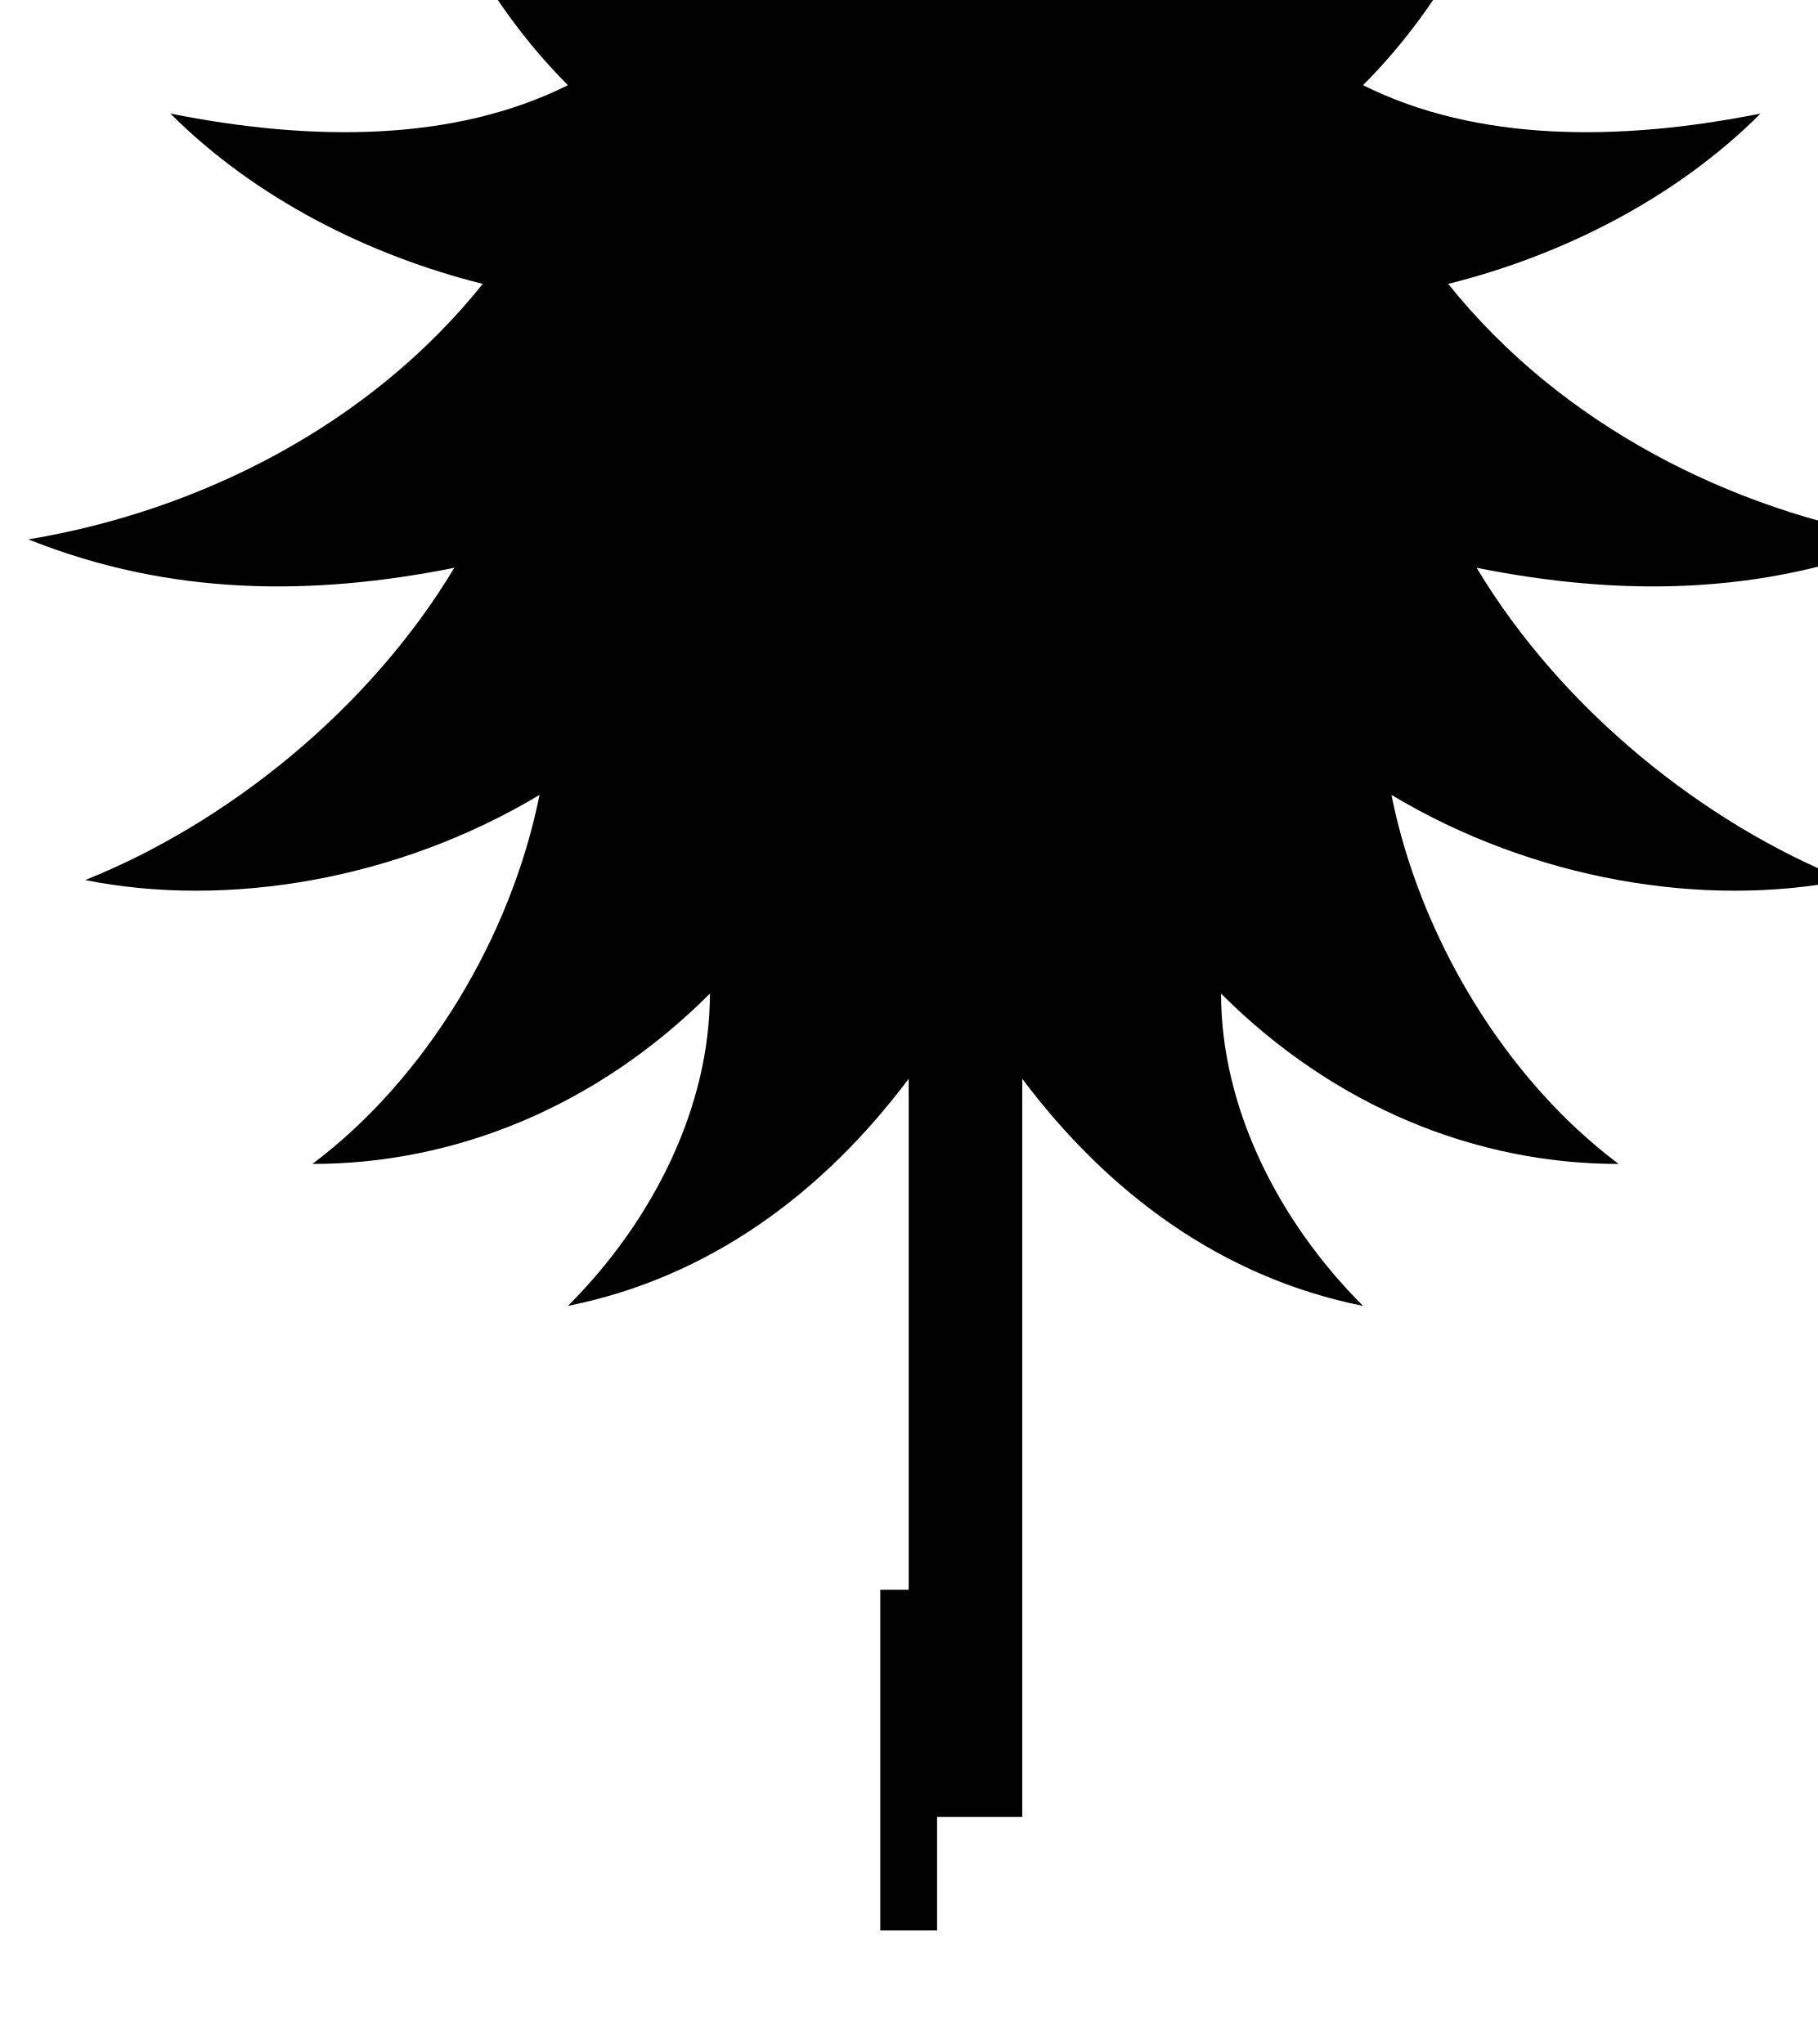
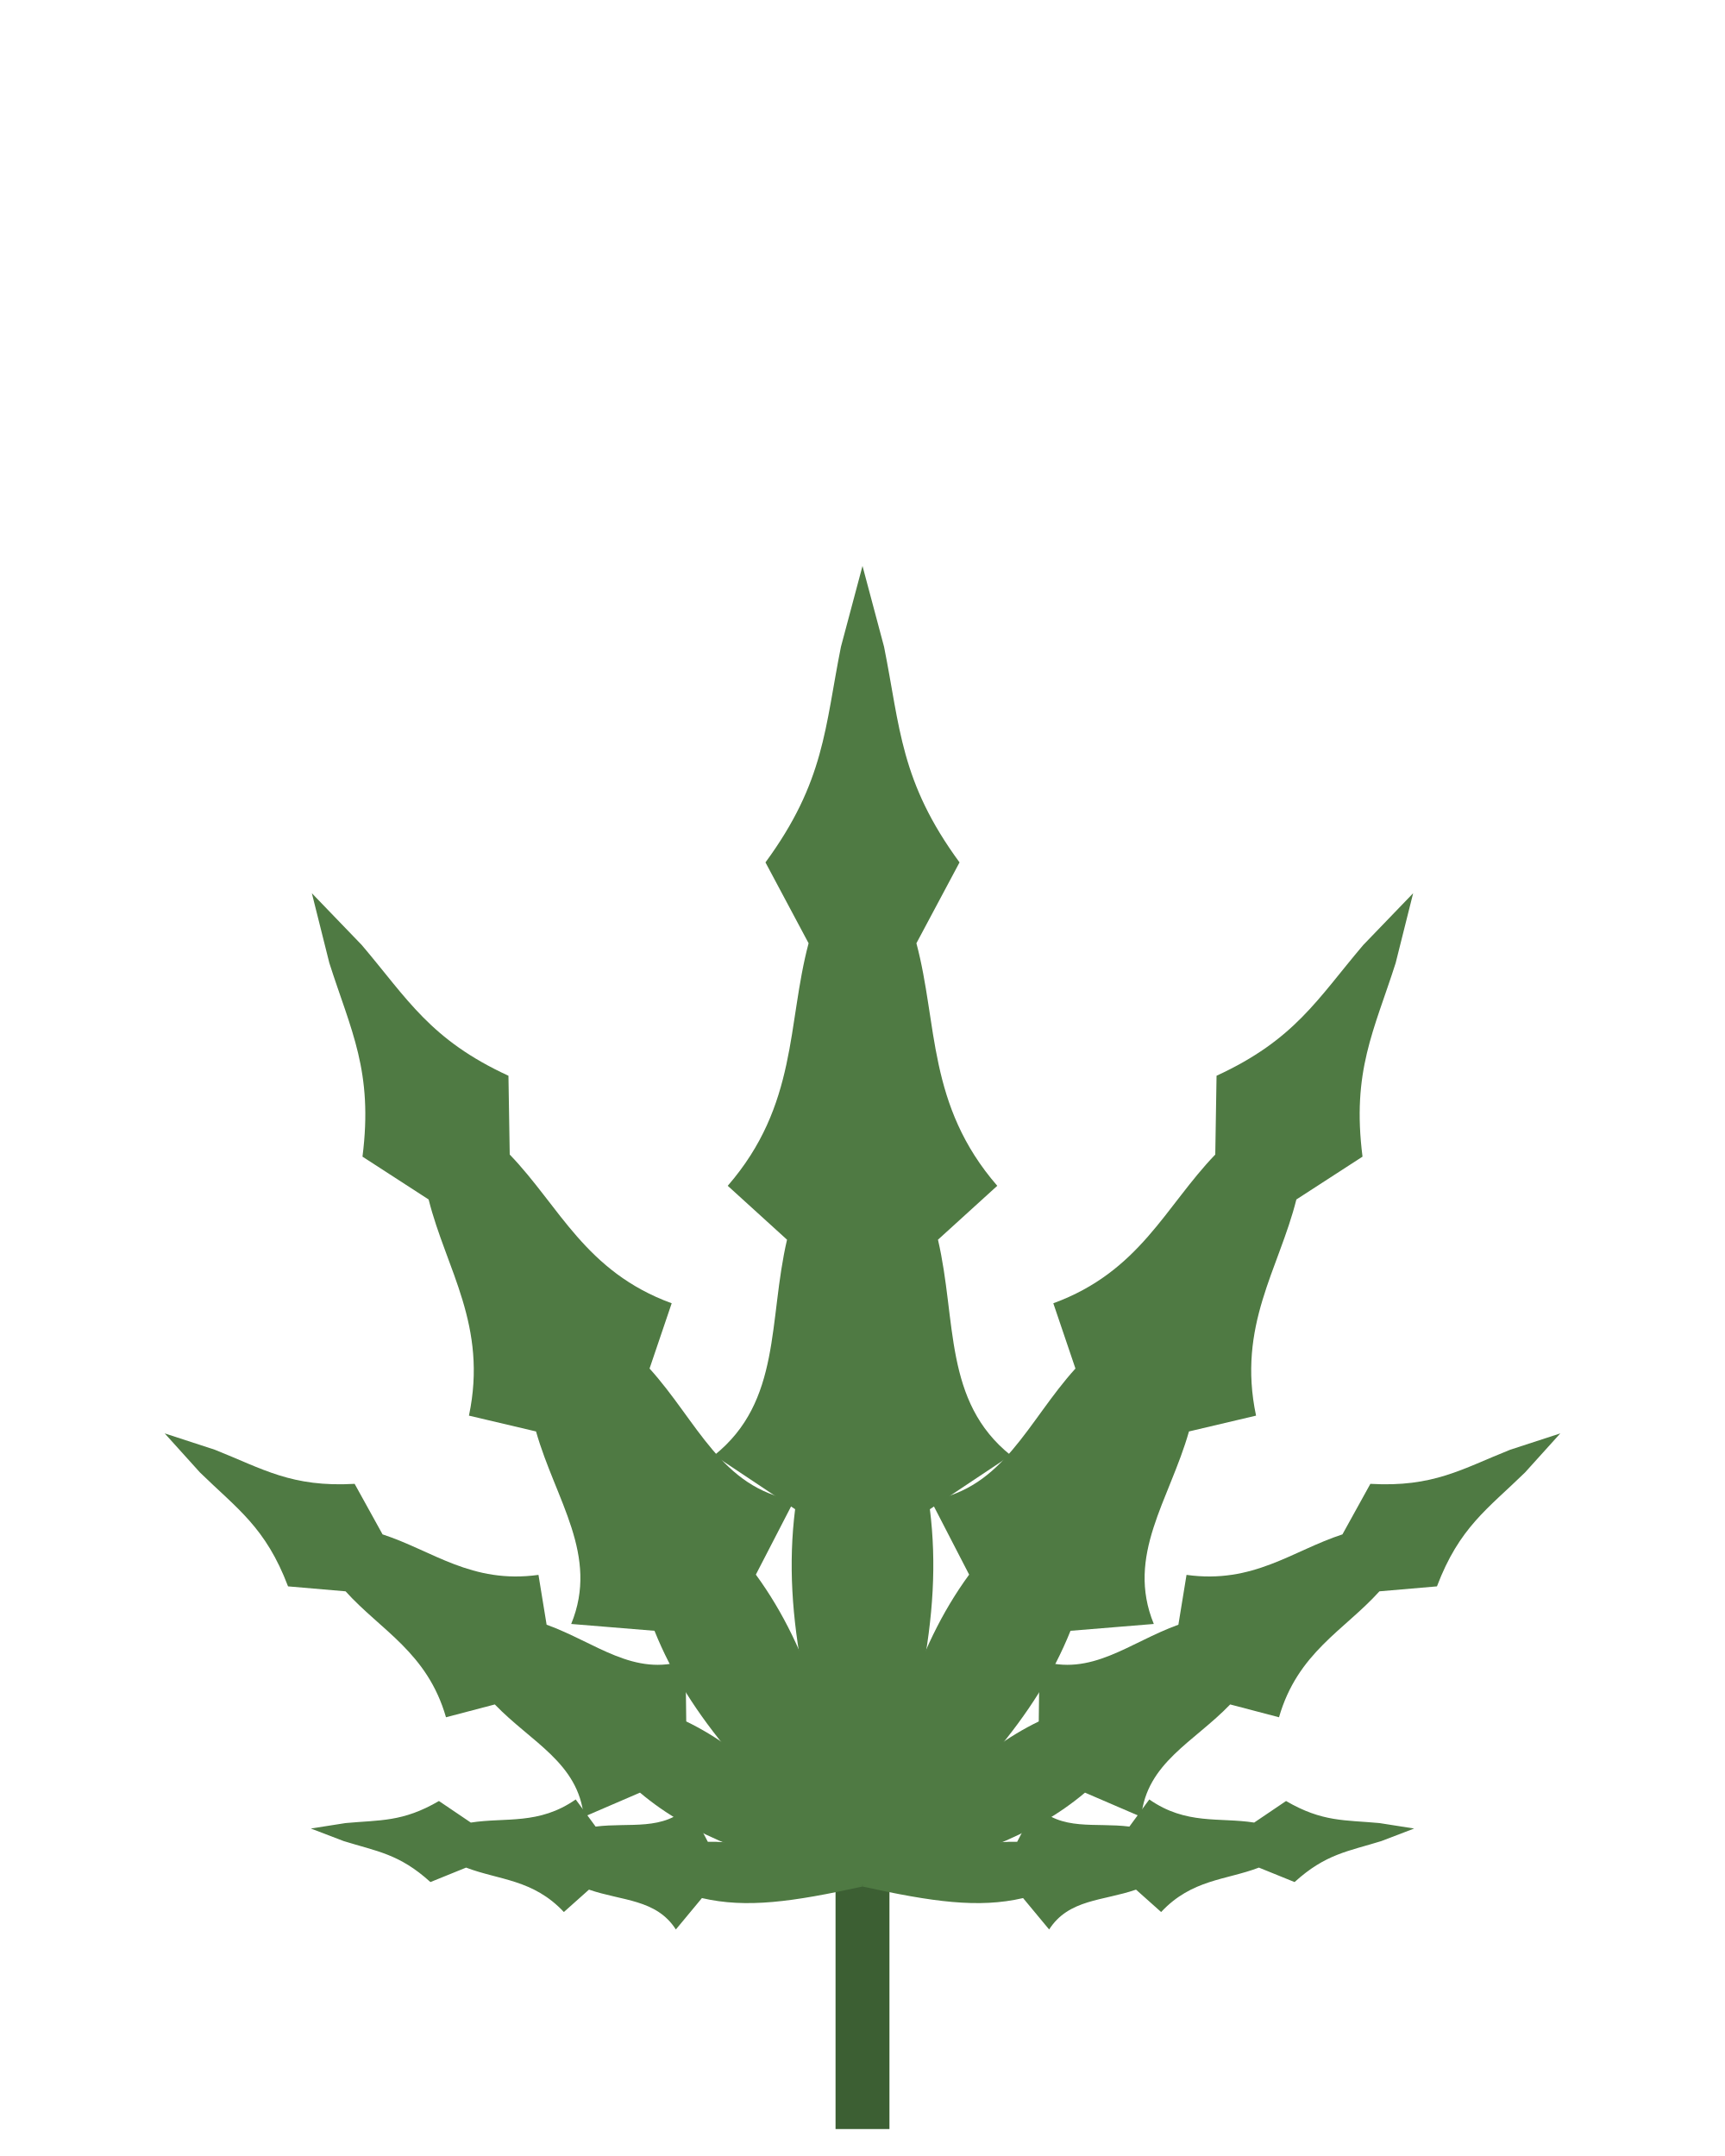
- <svg xmlns="http://www.w3.org/2000/svg" viewBox="0 0 64 72" width="64" height="72" role="img" aria-label="Cannabis leaf marker">
-   <g fill="currentColor">
-     <path d="M32 64C32 50 32 44 32 38c-3 4-7 7-12 8 3-3 5-7 5-11-4 4-9 6-14 6 4-3 7-8 8-13-5 3-11 4-16 3 5-2 10-6 13-11-5 1-10 1-15-1 6-1 12-4 16-9-4-1-8-3-11-6 5 1 10 1 14-1-3-3-5-7-6-11 4 3 8 5 12 6-1-5-1-10 1-15 2 5 4 10 7 14 1-5 4-10 7-14 2 5 2 10 1 15 4-1 8-3 12-6-1 4-3 8-6 11 4 2 9 2 14 1-3 3-7 5-11 6 4 5 10 8 16 9-5 2-10 2-15 1 3 5 8 9 13 11-5 1-11 0-16-3 1 5 4 10 8 13-5 0-10-2-14-6 0 4 2 8 5 11-5-1-9-4-12-8 0 6 0 12 0 26z" />
+ <svg xmlns="http://www.w3.org/2000/svg" viewBox="0 0 64 80" width="64" height="80" role="img" aria-label="Cannabis leaf">
+   <defs>
+     <path id="lf" fill="#4f7a43" d="M0 0 C2 -6 3 -10 2.5 -14 L5.5 -16 C3 -18 3.5 -21 2.8 -24 L5 -26 C2.4 -29 2.8 -32 2 -35 L3.6 -38 C1.4 -41 1.4 -43 0.8 -46 L0 -49 L-0.8 -46 C-1.4 -43 -1.4 -41 -3.6 -38 L-2 -35 C-2.8 -32 -2.4 -29 -5 -26 L-2.8 -24 C-3.5 -21 -3 -18 -5.5 -16 L-2.5 -14 C-3 -10 -2 -6 0 0 Z" />
+   </defs>
+   <rect x="31" y="62" width="2" height="17" fill="#3c5f33" />
+   <g transform="translate(32 70)">
+     <use href="#lf" />
+     <use href="#lf" transform="rotate(29) scale(0.86)" />
+     <use href="#lf" transform="rotate(-29) scale(0.86)" />
+     <use href="#lf" transform="rotate(57) scale(0.63)" />
+     <use href="#lf" transform="rotate(-57) scale(0.63)" />
+     <use href="#lf" transform="rotate(84) scale(0.42)" />
+     <use href="#lf" transform="rotate(-84) scale(0.42)" />
  </g>
-   <rect x="31" y="56" width="2" height="12" fill="currentColor" />
</svg>
